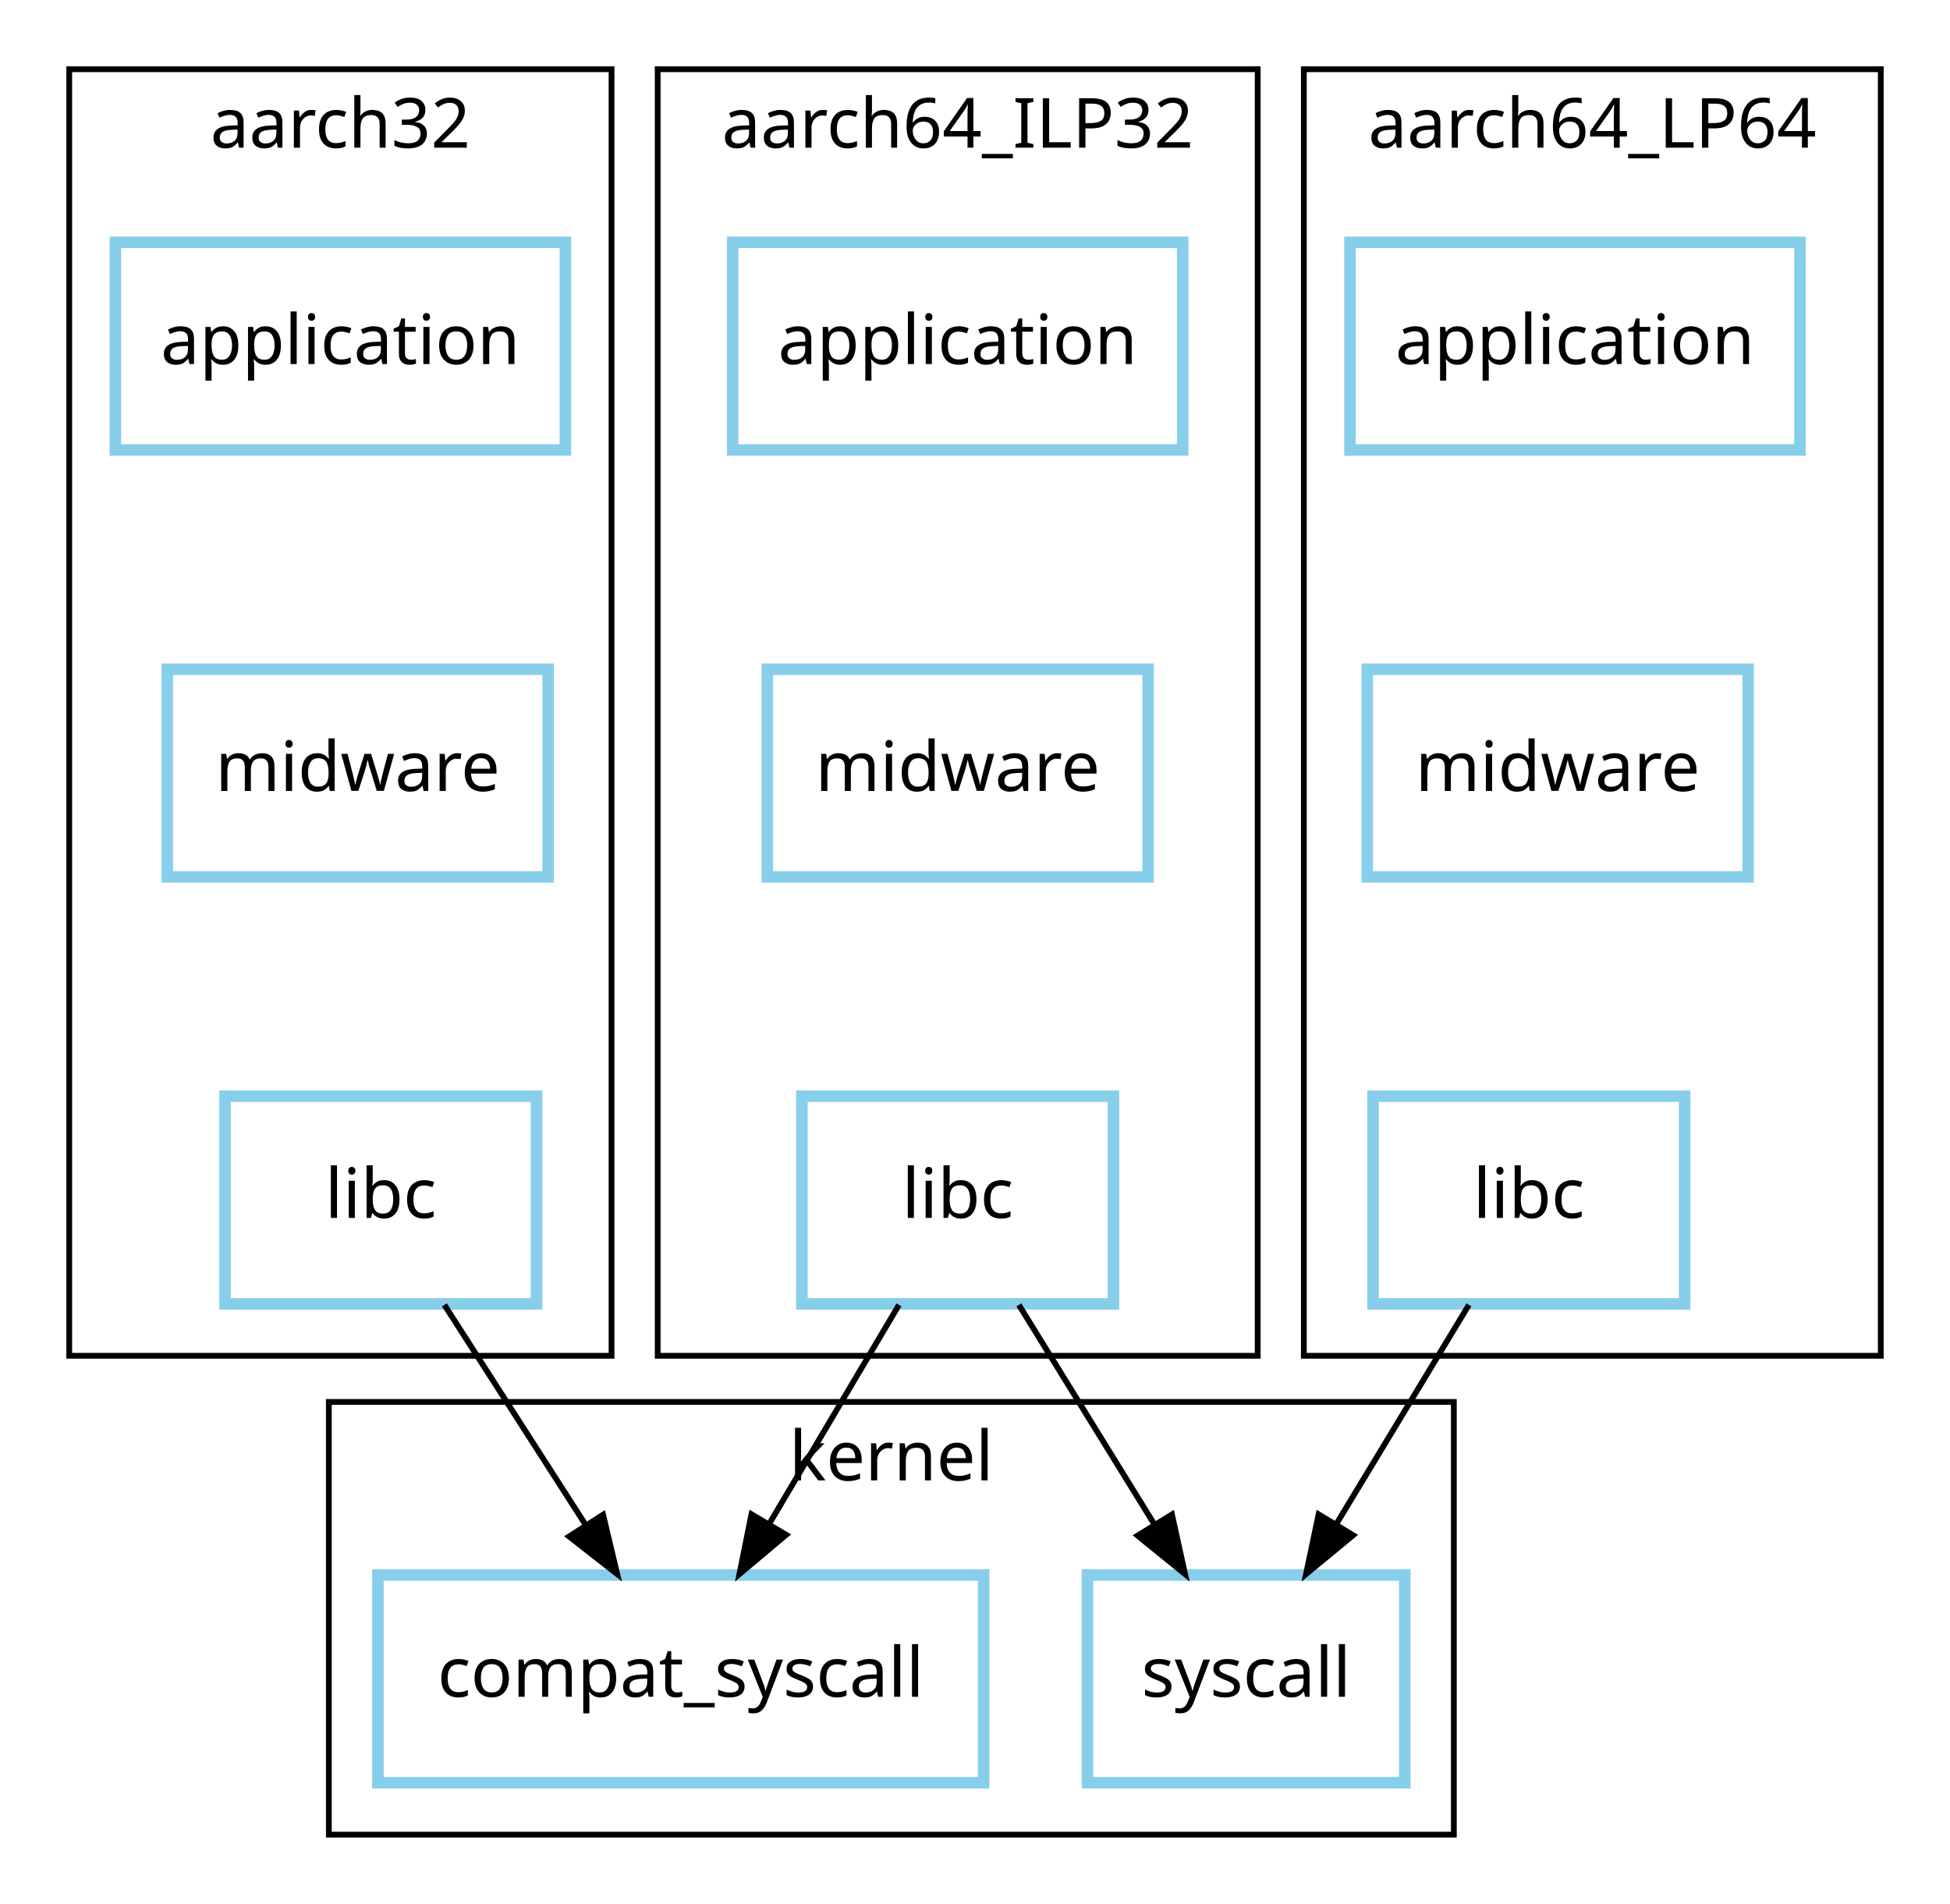
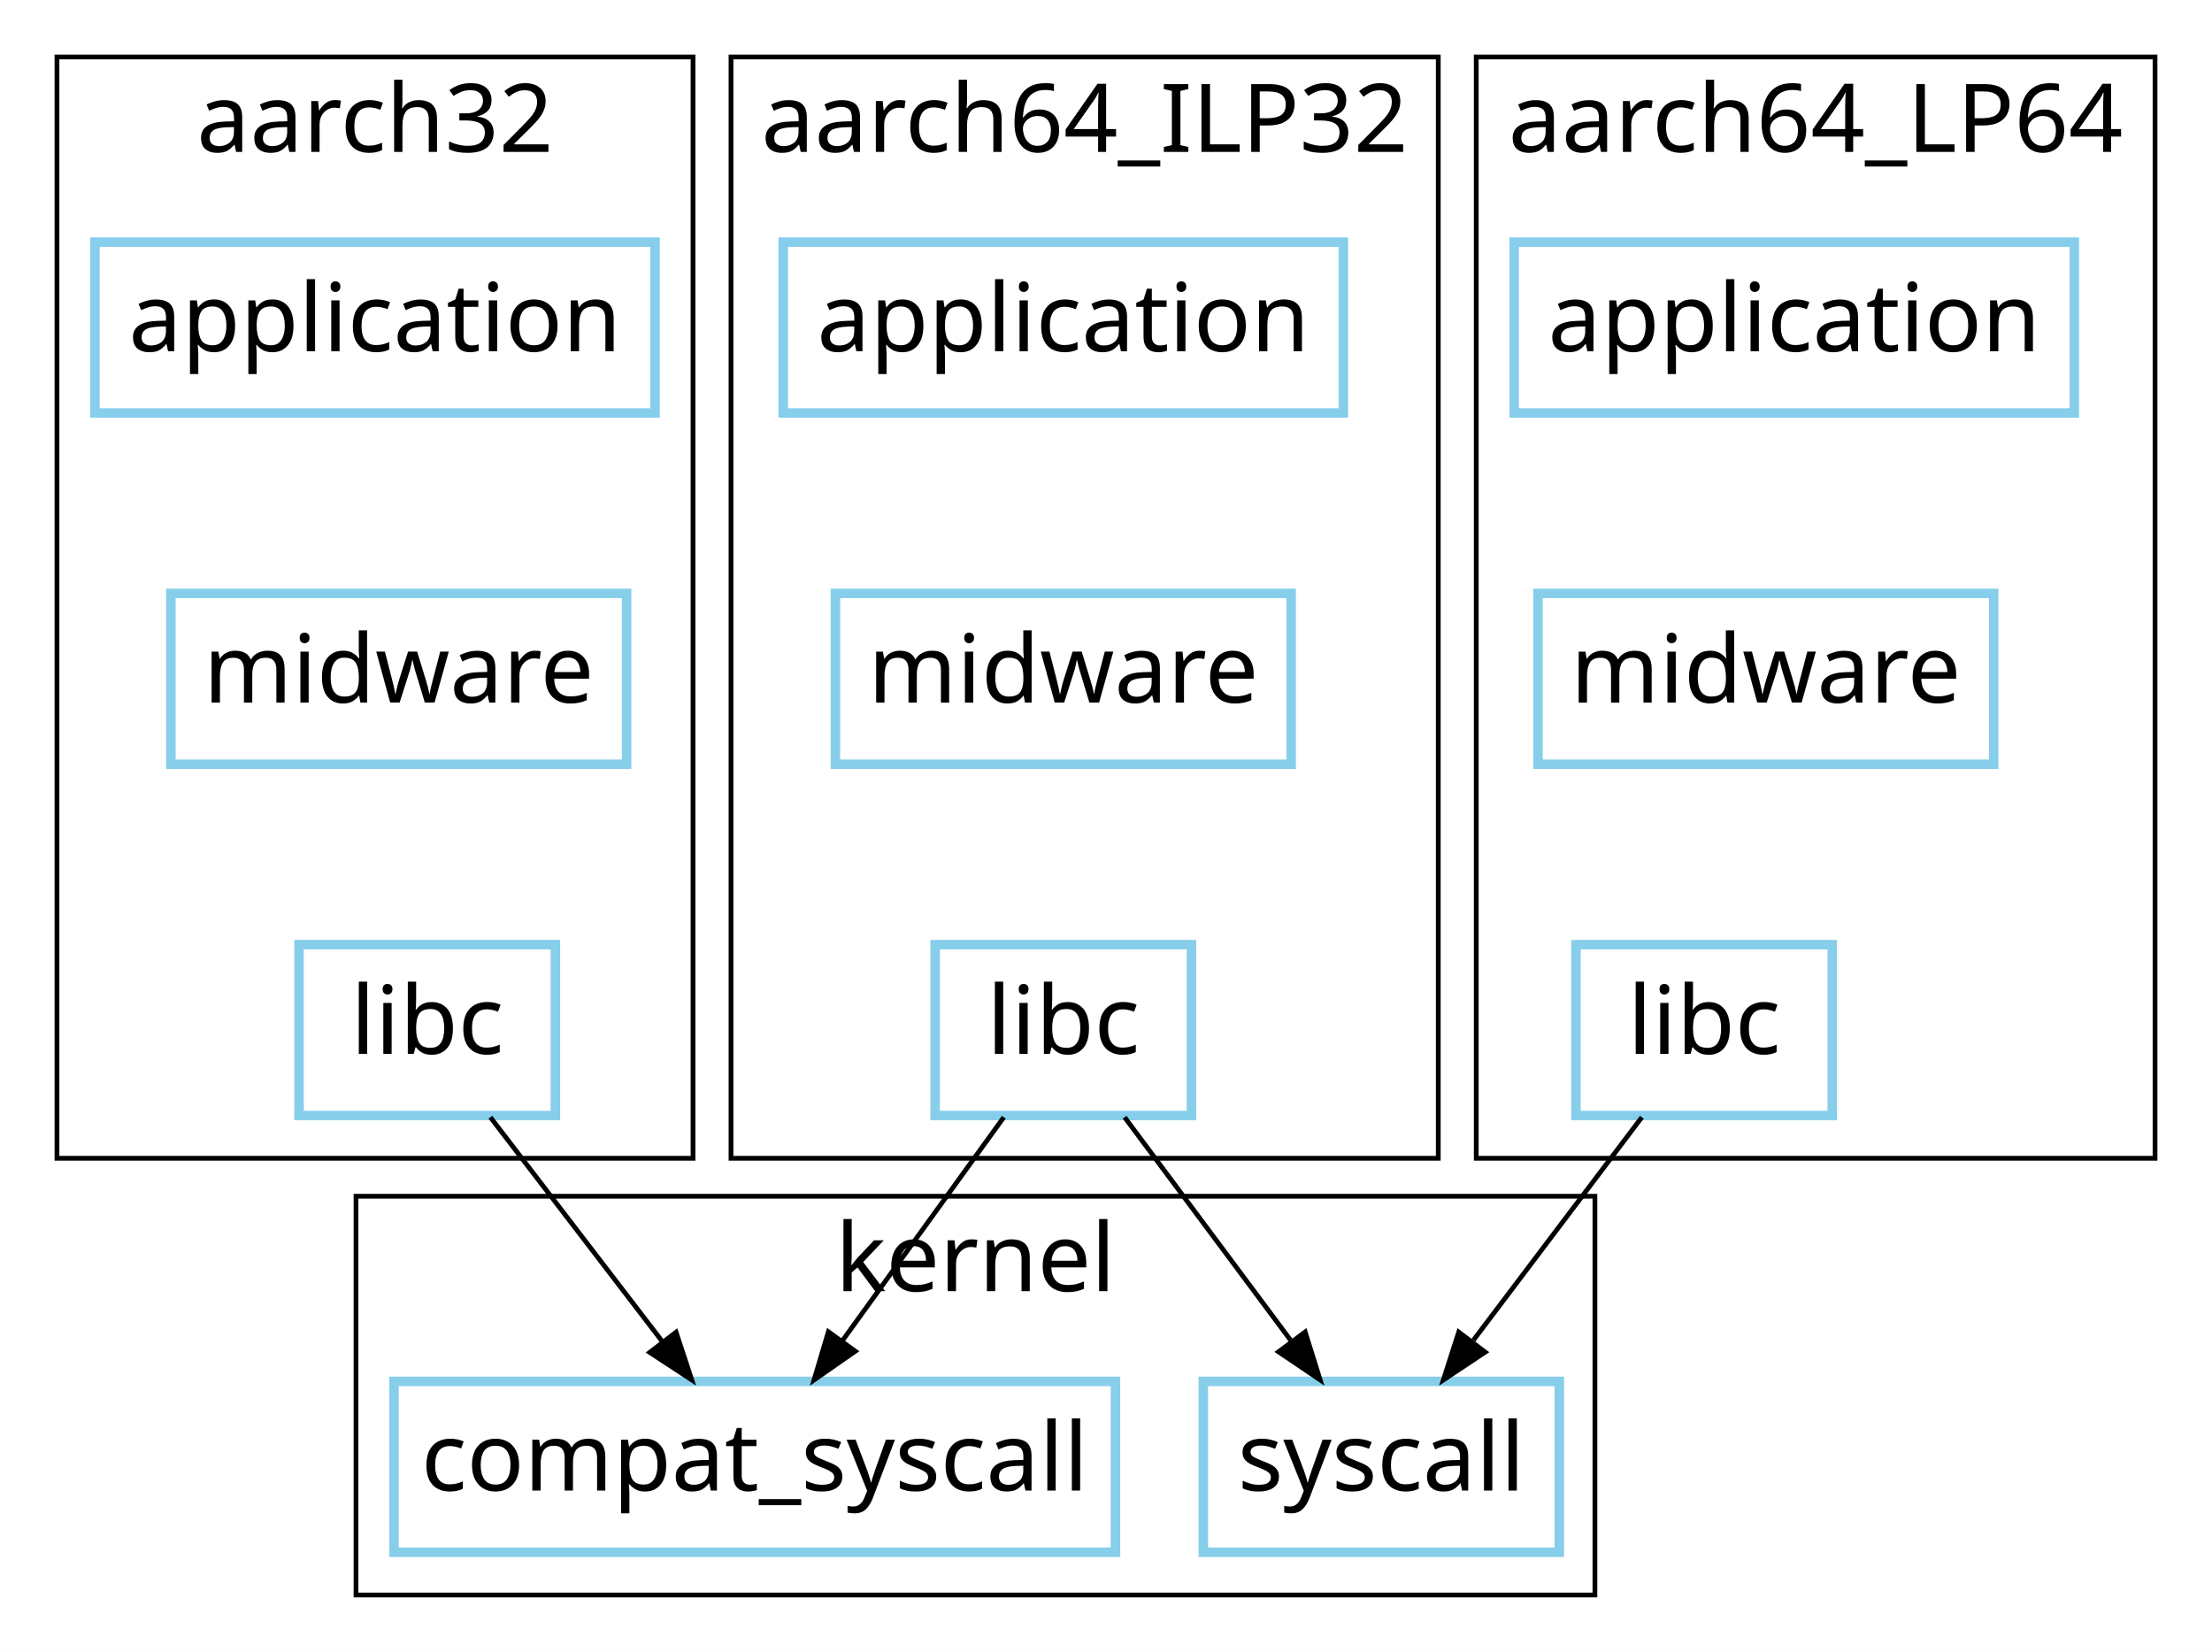
- <svg xmlns="http://www.w3.org/2000/svg" width="338pt" height="330pt" viewBox="0.00 0.00 338.00 330.00">
-   <g id="graph1" class="graph" transform="scale(1 1) rotate(0) translate(4 326)">
-     <polygon fill="white" stroke="white" points="-4,5 -4,-326 335,-326 335,5 -4,5" />
-     <g id="graph2" class="cluster">
-       <polygon fill="none" stroke="black" points="8,-91 8,-314 102,-314 102,-91 8,-91" />
-       <text text-anchor="middle" x="55" y="-300.4" font-family="Microsoft YaHei" font-size="12.00">aarch32</text>
+ <svg xmlns="http://www.w3.org/2000/svg" width="466pt" height="348pt" viewBox="0.00 0.00 466.00 348.00">
+   <g id="graph0" class="graph" transform="scale(1 1) rotate(0) translate(4 344)">
+     <polygon fill="white" stroke="none" points="-4,4 -4,-344 462,-344 462,4 -4,4" />
+     <g id="clust1" class="cluster">
+       <polygon fill="none" stroke="black" points="8,-100 8,-332 142,-332 142,-100 8,-100" />
+       <text text-anchor="middle" x="75" y="-312" font-family="Microsoft YaHei" font-size="20.00">aarch32</text>
    </g>
-     <g id="graph3" class="cluster">
-       <polygon fill="none" stroke="black" points="110,-91 110,-314 214,-314 214,-91 110,-91" />
-       <text text-anchor="middle" x="162" y="-300.4" font-family="Microsoft YaHei" font-size="12.00">aarch64_ILP32</text>
+     <g id="clust4" class="cluster">
+       <polygon fill="none" stroke="black" points="71,-8 71,-92 332,-92 332,-8 71,-8" />
+       <text text-anchor="middle" x="201.5" y="-72" font-family="Microsoft YaHei" font-size="20.00">kernel</text>
    </g>
-     <g id="graph4" class="cluster">
-       <polygon fill="none" stroke="black" points="222,-91 222,-314 322,-314 322,-91 222,-91" />
-       <text text-anchor="middle" x="272" y="-300.4" font-family="Microsoft YaHei" font-size="12.00">aarch64_LP64</text>
+     <g id="clust2" class="cluster">
+       <polygon fill="none" stroke="black" points="150,-100 150,-332 299,-332 299,-100 150,-100" />
+       <text text-anchor="middle" x="224.5" y="-312" font-family="Microsoft YaHei" font-size="20.00">aarch64_ILP32</text>
    </g>
-     <g id="graph5" class="cluster">
-       <polygon fill="none" stroke="black" points="53,-8 53,-83 248,-83 248,-8 53,-8" />
-       <text text-anchor="middle" x="150.5" y="-69.4" font-family="Microsoft YaHei" font-size="12.00">kernel</text>
+     <g id="clust3" class="cluster">
+       <polygon fill="none" stroke="black" points="307,-100 307,-332 450,-332 450,-100 307,-100" />
+       <text text-anchor="middle" x="378.5" y="-312" font-family="Microsoft YaHei" font-size="20.00">aarch64_LP64</text>
+     </g>
+     <g id="node1" class="node">
+       <polygon fill="none" stroke="skyblue" stroke-width="2" points="16,-257 16,-293 134,-293 134,-257 16,-257" />
+       <text text-anchor="middle" x="75" y="-270" font-family="Microsoft YaHei" font-size="20.00">application</text>
    </g>
    <g id="node2" class="node">
-       <polygon fill="none" stroke="skyblue" stroke-width="2" points="16,-248 16,-284 94,-284 94,-248 16,-248" />
-       <text text-anchor="middle" x="55" y="-262.9" font-family="Microsoft YaHei" font-size="12.00">application</text>
+       <polygon fill="none" stroke="skyblue" stroke-width="2" points="32,-183 32,-219 128,-219 128,-183 32,-183" />
+       <text text-anchor="middle" x="80" y="-196" font-family="Microsoft YaHei" font-size="20.00">midware</text>
    </g>
    <g id="node3" class="node">
-       <polygon fill="none" stroke="skyblue" stroke-width="2" points="25,-174 25,-210 91,-210 91,-174 25,-174" />
-       <text text-anchor="middle" x="58" y="-188.9" font-family="Microsoft YaHei" font-size="12.00">midware</text>
+       <polygon fill="none" stroke="skyblue" stroke-width="2" points="59,-109 59,-145 113,-145 113,-109 59,-109" />
+       <text text-anchor="middle" x="86" y="-122" font-family="Microsoft YaHei" font-size="20.00">libc</text>
+     </g>
+     <g id="node10" class="node">
+       <polygon fill="none" stroke="skyblue" stroke-width="2" points="79,-17 79,-53 231,-53 231,-17 79,-17" />
+       <text text-anchor="middle" x="155" y="-30" font-family="Microsoft YaHei" font-size="20.00">compat_syscall</text>
+     </g>
+     <g id="edge7" class="edge">
+       <path fill="none" stroke="black" d="M99.304,-108.647C109.613,-95.2 124.045,-76.376 135.635,-61.259" />
+       <polygon fill="black" stroke="black" points="138.43,-63.365 141.737,-53.3 132.875,-59.106 138.43,-63.365" />
    </g>
    <g id="node4" class="node">
-       <polygon fill="none" stroke="skyblue" stroke-width="2" points="35,-100 35,-136 89,-136 89,-100 35,-100" />
-       <text text-anchor="middle" x="62" y="-114.9" font-family="Microsoft YaHei" font-size="12.00">libc</text>
+       <polygon fill="none" stroke="skyblue" stroke-width="2" points="161,-257 161,-293 279,-293 279,-257 161,-257" />
+       <text text-anchor="middle" x="220" y="-270" font-family="Microsoft YaHei" font-size="20.00">application</text>
    </g>
-     <g id="node17" class="node">
-       <polygon fill="none" stroke="skyblue" stroke-width="2" points="61.5,-17 61.5,-53 166.5,-53 166.5,-17 61.5,-17" />
-       <text text-anchor="middle" x="114" y="-31.9" font-family="Microsoft YaHei" font-size="12.00">compat_syscall</text>
+     <g id="node5" class="node">
+       <polygon fill="none" stroke="skyblue" stroke-width="2" points="172,-183 172,-219 268,-219 268,-183 172,-183" />
+       <text text-anchor="middle" x="220" y="-196" font-family="Microsoft YaHei" font-size="20.00">midware</text>
    </g>
-     <g id="edge15" class="edge">
-       <path fill="none" stroke="black" d="M73.028,-99.822C80.129,-88.761 89.49,-74.179 97.472,-61.746" />
-       <polygon fill="black" stroke="black" points="100.531,-63.459 102.988,-53.153 94.64,-59.678 100.531,-63.459" />
+     <g id="node6" class="node">
+       <polygon fill="none" stroke="skyblue" stroke-width="2" points="193,-109 193,-145 247,-145 247,-109 193,-109" />
+       <text text-anchor="middle" x="220" y="-122" font-family="Microsoft YaHei" font-size="20.00">libc</text>
+     </g>
+     <g id="edge8" class="edge">
+       <path fill="none" stroke="black" d="M207.467,-108.647C197.846,-95.325 184.412,-76.724 173.547,-61.68" />
+       <polygon fill="black" stroke="black" points="176.187,-59.357 167.494,-53.3 170.512,-63.456 176.187,-59.357" />
+     </g>
+     <g id="node11" class="node">
+       <polygon fill="none" stroke="skyblue" stroke-width="2" points="249.5,-17 249.5,-53 324.5,-53 324.5,-17 249.5,-17" />
+       <text text-anchor="middle" x="287" y="-30" font-family="Microsoft YaHei" font-size="20.00">syscall</text>
+     </g>
+     <g id="edge9" class="edge">
+       <path fill="none" stroke="black" d="M232.918,-108.647C242.836,-95.325 256.683,-76.724 267.883,-61.68" />
+       <polygon fill="black" stroke="black" points="270.957,-63.411 274.121,-53.3 265.342,-59.231 270.957,-63.411" />
    </g>
    <g id="node7" class="node">
-       <polygon fill="none" stroke="skyblue" stroke-width="2" points="123,-248 123,-284 201,-284 201,-248 123,-248" />
-       <text text-anchor="middle" x="162" y="-262.9" font-family="Microsoft YaHei" font-size="12.00">application</text>
+       <polygon fill="none" stroke="skyblue" stroke-width="2" points="315,-257 315,-293 433,-293 433,-257 315,-257" />
+       <text text-anchor="middle" x="374" y="-270" font-family="Microsoft YaHei" font-size="20.00">application</text>
    </g>
    <g id="node8" class="node">
-       <polygon fill="none" stroke="skyblue" stroke-width="2" points="129,-174 129,-210 195,-210 195,-174 129,-174" />
-       <text text-anchor="middle" x="162" y="-188.9" font-family="Microsoft YaHei" font-size="12.00">midware</text>
+       <polygon fill="none" stroke="skyblue" stroke-width="2" points="320,-183 320,-219 416,-219 416,-183 320,-183" />
+       <text text-anchor="middle" x="368" y="-196" font-family="Microsoft YaHei" font-size="20.00">midware</text>
    </g>
    <g id="node9" class="node">
-       <polygon fill="none" stroke="skyblue" stroke-width="2" points="135,-100 135,-136 189,-136 189,-100 135,-100" />
-       <text text-anchor="middle" x="162" y="-114.9" font-family="Microsoft YaHei" font-size="12.00">libc</text>
+       <polygon fill="none" stroke="skyblue" stroke-width="2" points="328,-109 328,-145 382,-145 382,-109 328,-109" />
+       <text text-anchor="middle" x="355" y="-122" font-family="Microsoft YaHei" font-size="20.00">libc</text>
    </g>
-     <g id="edge17" class="edge">
-       <path fill="none" stroke="black" d="M151.82,-99.822C145.329,-88.868 136.792,-74.462 129.472,-62.108" />
-       <polygon fill="black" stroke="black" points="132.274,-59.972 124.165,-53.153 126.252,-63.541 132.274,-59.972" />
-     </g>
-     <g id="node18" class="node">
-       <polygon fill="none" stroke="skyblue" stroke-width="2" points="184.5,-17 184.5,-53 239.5,-53 239.5,-17 184.5,-17" />
-       <text text-anchor="middle" x="212" y="-31.9" font-family="Microsoft YaHei" font-size="12.00">syscall</text>
-     </g>
-     <g id="edge19" class="edge">
-       <path fill="none" stroke="black" d="M172.604,-99.822C179.432,-88.761 188.433,-74.179 196.108,-61.746" />
-       <polygon fill="black" stroke="black" points="199.137,-63.501 201.412,-53.153 193.181,-59.824 199.137,-63.501" />
-     </g>
-     <g id="node12" class="node">
-       <polygon fill="none" stroke="skyblue" stroke-width="2" points="230,-248 230,-284 308,-284 308,-248 230,-248" />
-       <text text-anchor="middle" x="269" y="-262.9" font-family="Microsoft YaHei" font-size="12.00">application</text>
-     </g>
-     <g id="node13" class="node">
-       <polygon fill="none" stroke="skyblue" stroke-width="2" points="233,-174 233,-210 299,-210 299,-174 233,-174" />
-       <text text-anchor="middle" x="266" y="-188.9" font-family="Microsoft YaHei" font-size="12.00">midware</text>
-     </g>
-     <g id="node14" class="node">
-       <polygon fill="none" stroke="skyblue" stroke-width="2" points="234,-100 234,-136 288,-136 288,-100 234,-100" />
-       <text text-anchor="middle" x="261" y="-114.9" font-family="Microsoft YaHei" font-size="12.00">libc</text>
-     </g>
-     <g id="edge21" class="edge">
-       <path fill="none" stroke="black" d="M250.608,-99.822C243.917,-88.761 235.096,-74.179 227.575,-61.746" />
-       <polygon fill="black" stroke="black" points="230.547,-59.898 222.377,-53.153 224.558,-63.521 230.547,-59.898" />
+     <g id="edge10" class="edge">
+       <path fill="none" stroke="black" d="M341.889,-108.647C331.823,-95.325 317.769,-76.724 306.403,-61.68" />
+       <polygon fill="black" stroke="black" points="308.892,-59.168 300.071,-53.3 303.307,-63.388 308.892,-59.168" />
    </g>
  </g>
</svg>
